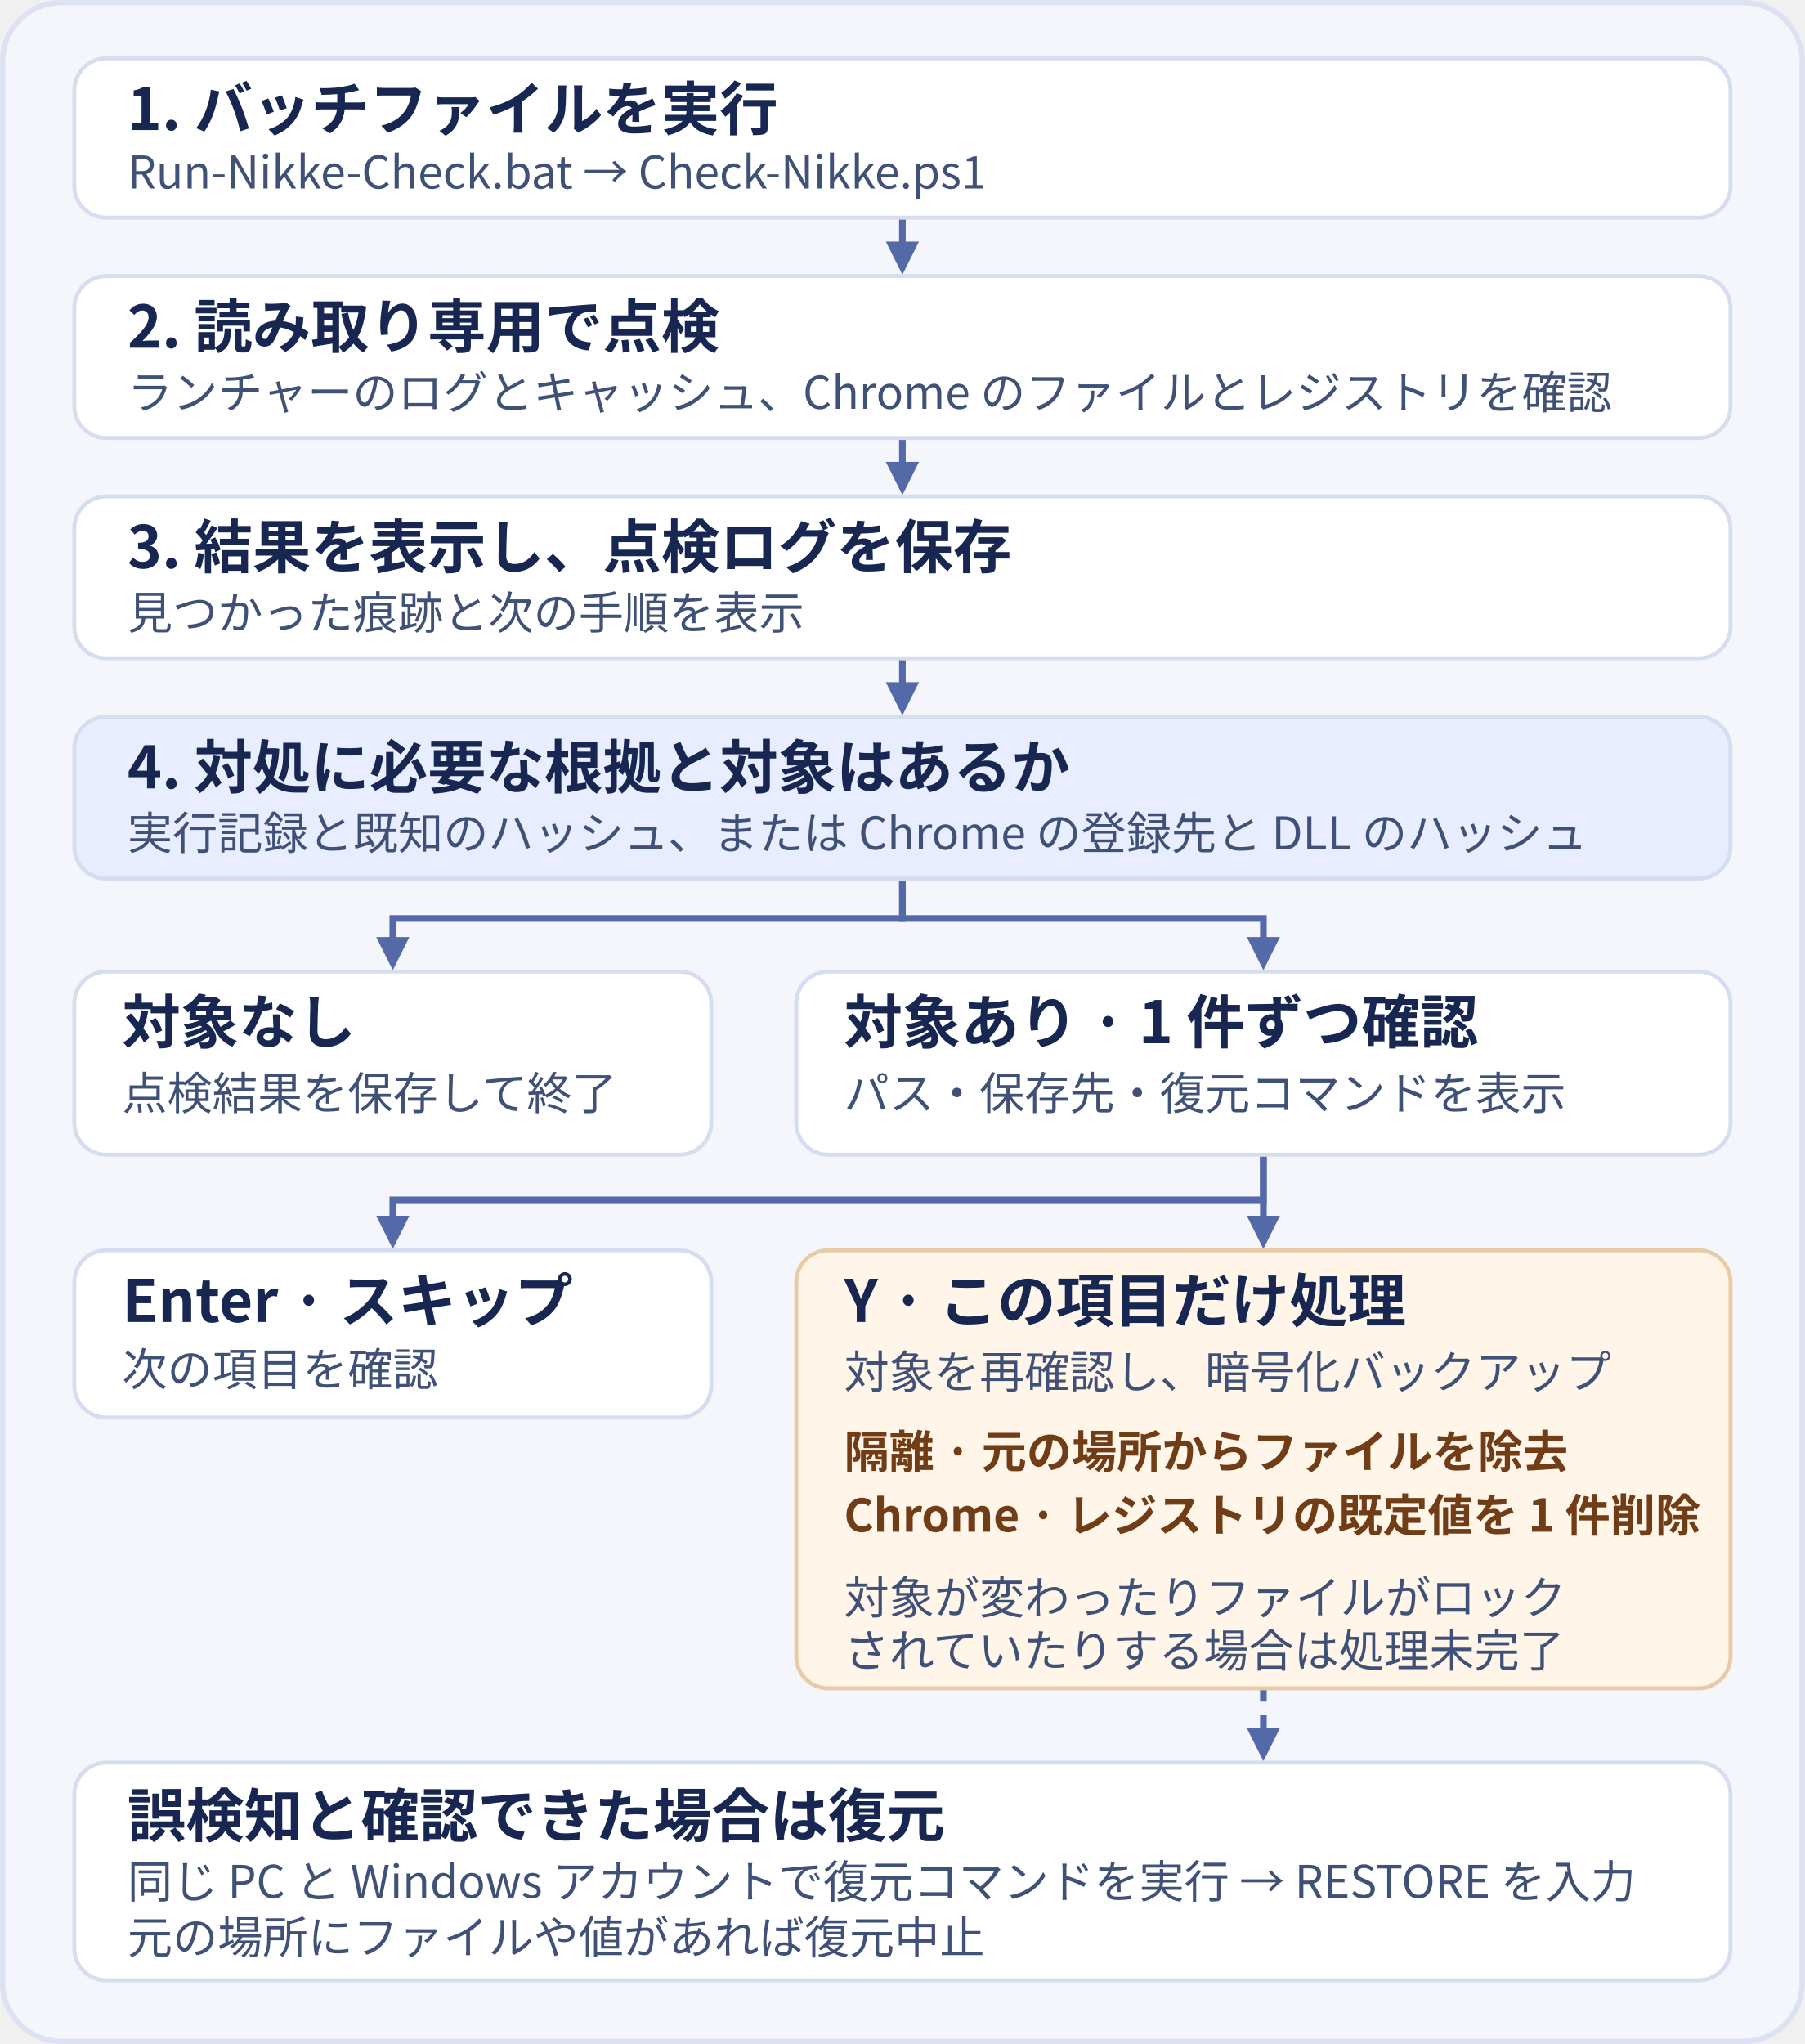
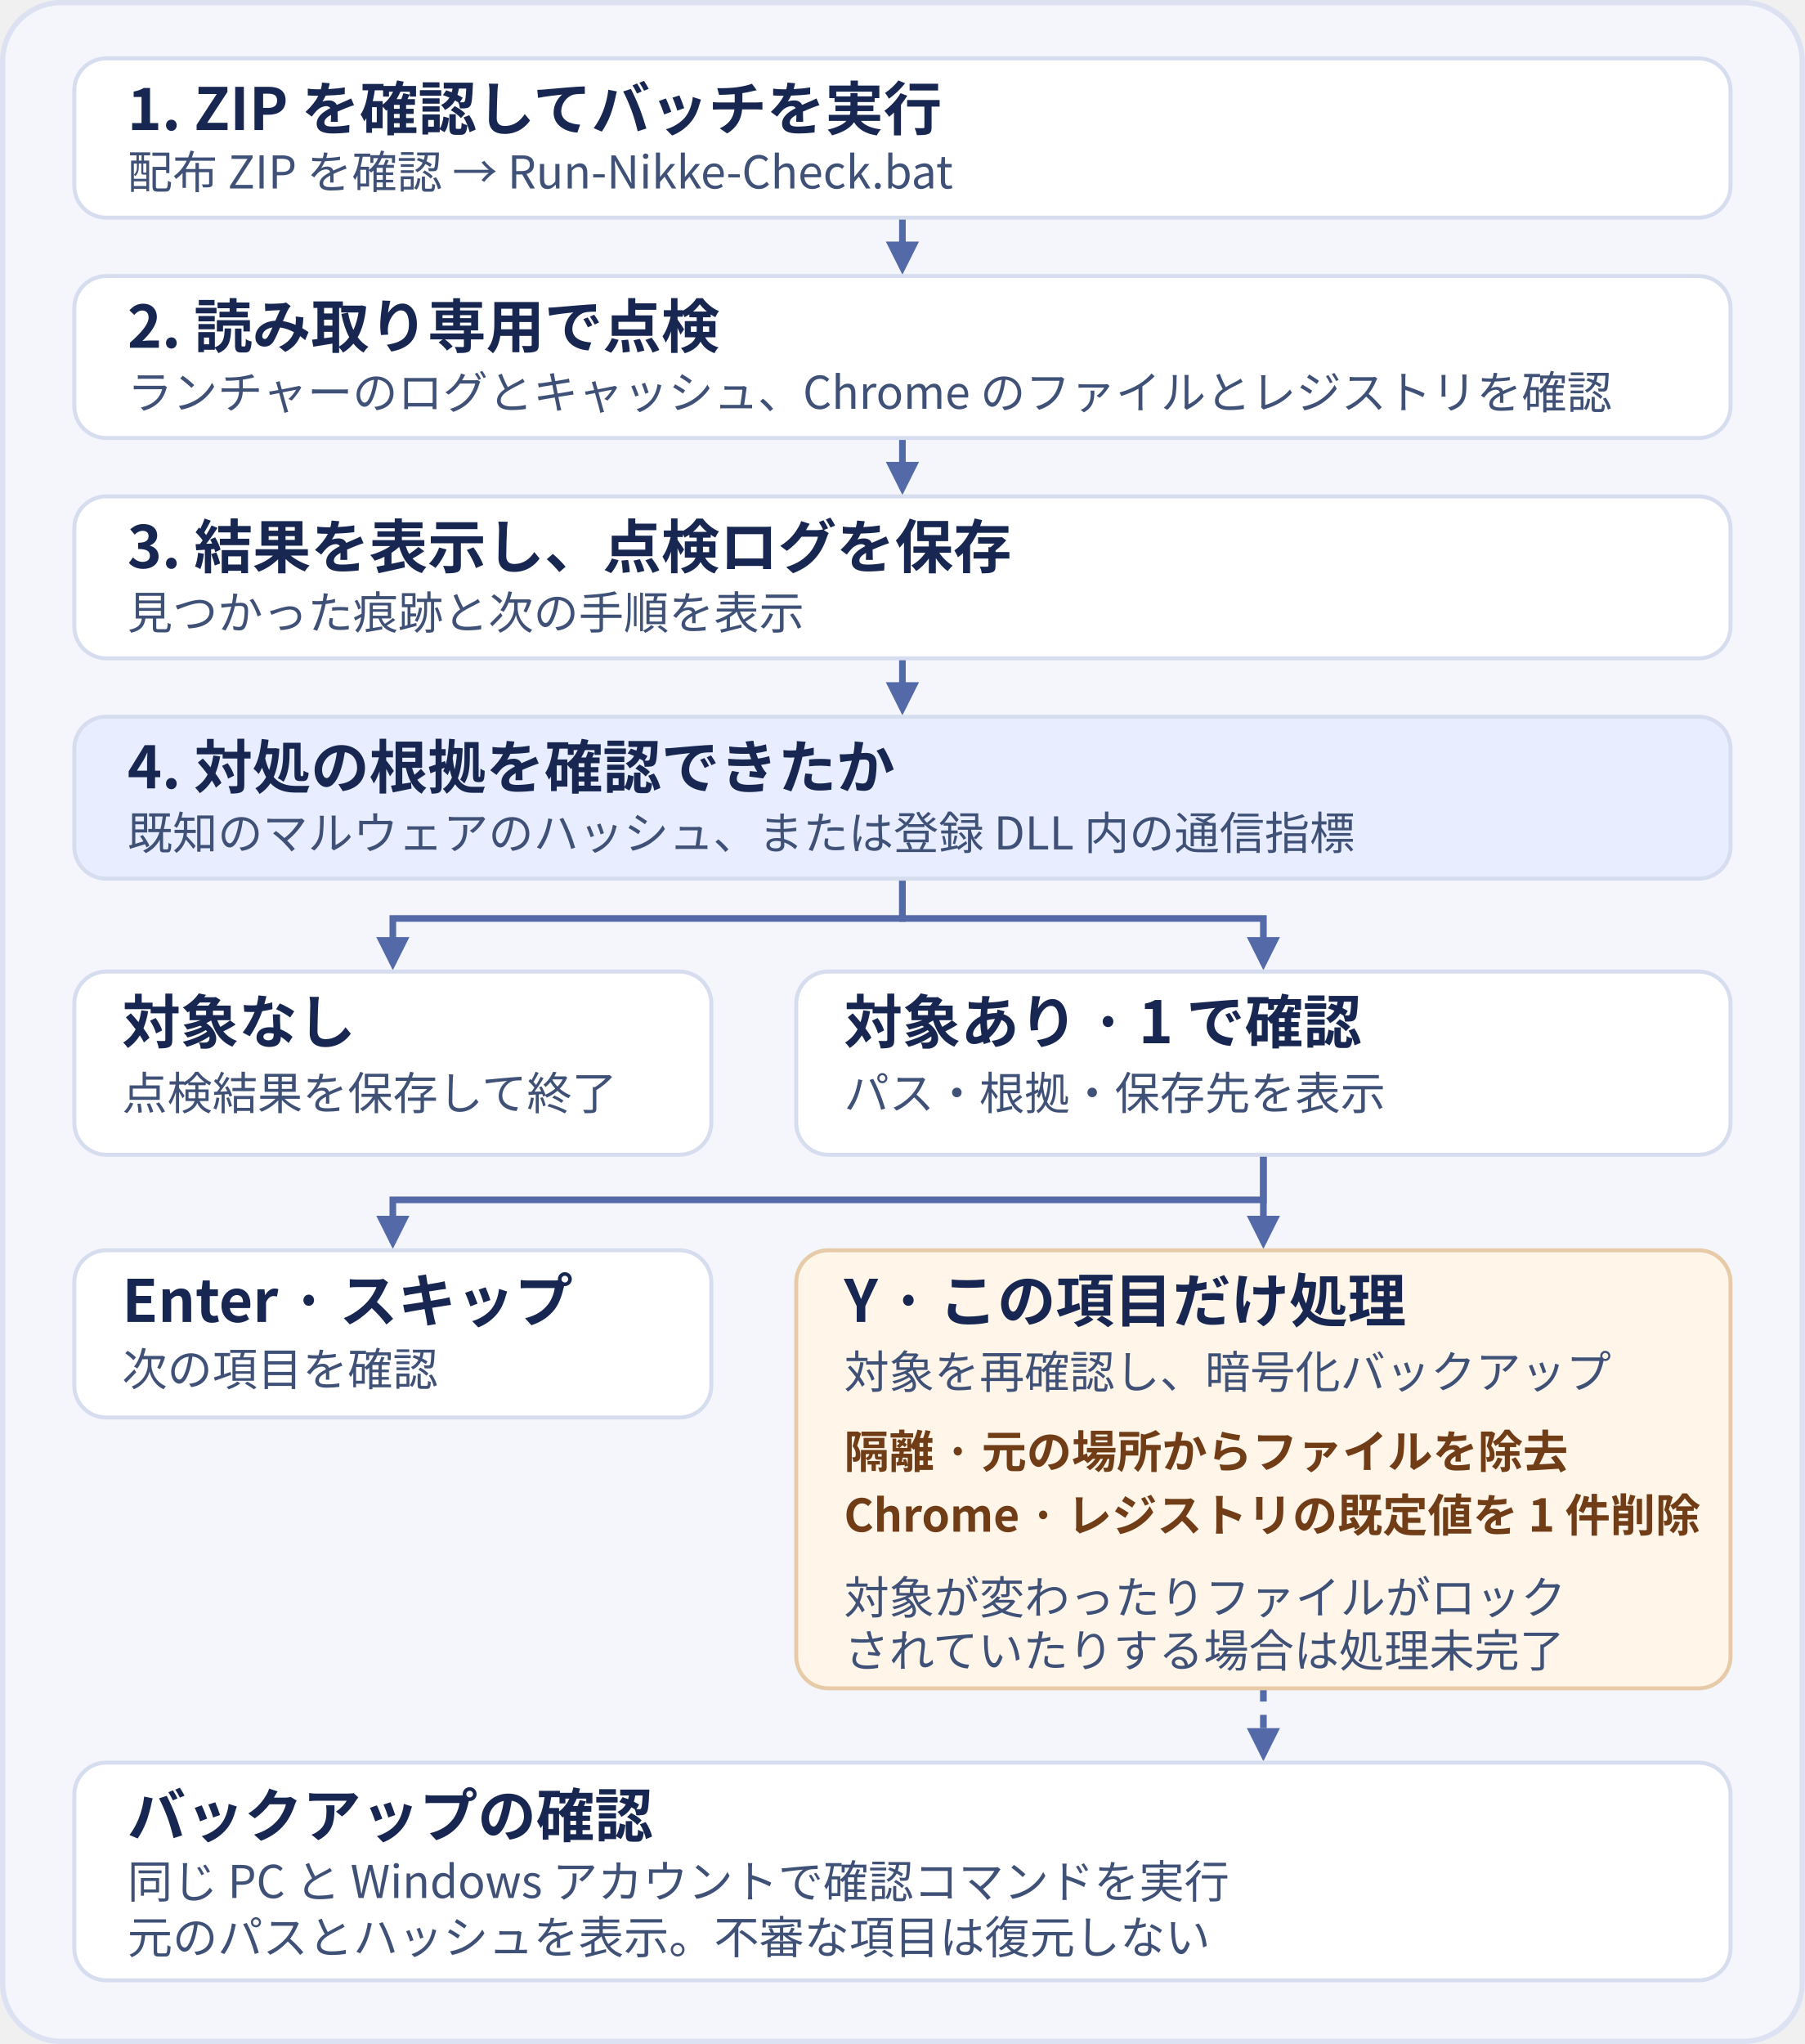
<svg xmlns="http://www.w3.org/2000/svg" width="680" height="770" viewBox="0 0 680 770" role="img" aria-labelledby="flow-title flow-desc" xml:lang="ja">
  <defs>
    <marker id="arrow" viewBox="0 0 10 10" refX="8" refY="5" markerWidth="5" markerHeight="5" orient="auto">
      <path d="M0 0L10 5L0 10z" fill="#5369a8" />
    </marker>
  </defs>
  <rect x="1" y="1" width="678" height="768" rx="22" fill="#f4f6fc" stroke="#dce2f1" stroke-width="2" />
  <g fill="none" stroke="#5369a8" stroke-width="2.5" marker-end="url(#arrow)">
    <path d="M340 82v19" />
    <path d="M340 165v19" />
    <path d="M340 248v19" />
    <path d="M340 331v15H148v17" />
    <path d="M340 331v15h136v17" />
    <path d="M476 435v17H148v16" />
    <path d="M476 435v33" />
    <path d="M476 636v25" stroke-dasharray="5 5" />
  </g>
  <g fill="#fff" stroke="#d5ddef" stroke-width="1.5">
    <rect x="28" y="22" width="624" height="60" rx="12" />
    <rect x="28" y="104" width="624" height="61" rx="12" />
    <rect x="28" y="187" width="624" height="61" rx="12" />
    <rect x="28" y="270" width="624" height="61" rx="12" fill="#e8eeff" />
    <rect x="28" y="366" width="240" height="69" rx="12" />
    <rect x="300" y="366" width="352" height="69" rx="12" />
    <rect x="28" y="471" width="240" height="63" rx="12" />
    <rect x="300" y="471" width="352" height="165" rx="12" fill="#fff5e9" stroke="#e7cba9" />
    <rect x="28" y="664" width="624" height="82" rx="12" />
  </g>
  <g font-family="'Yu Gothic', 'Meiryo', 'Noto Sans CJK JP', sans-serif">
    <g fill="#172752" font-size="22" font-weight="700">
-       <text x="48" y="49">1. バッチファイルを実行</text>
+       <text x="48" y="49">1. ZIP を確認してバッチを実行</text>
      <text x="48" y="131">2. 読み取り専用で点検</text>
      <text x="48" y="214">3. 結果を表示し、点検ログを保存</text>
-       <text x="48" y="297">4. 対処に必要な根拠と対象はあるか</text>
+       <text x="48" y="297">4. 対処の根拠を確認できたか</text>
      <text x="46" y="393">対象なし</text>
-       <text x="318" y="393">対象あり · 1 件ずつ確認</text>
+       <text x="318" y="393">対象あり · 1 で確認</text>
      <text x="46" y="498">Enter · スキップ</text>
      <text x="318" y="498">Y · この項目だけ処理</text>
-       <text x="48" y="692">誤検知と確認できた場合は復元</text>
+       <text x="48" y="692">バックアップの確認</text>
    </g>
    <g fill="#405178" font-size="17">
-       <text x="48" y="71">Run-Nikke-Check.bat → Check-Nikke.ps1</text>
+       <text x="48" y="71">配布 ZIP を確認 → Run-Nikke-Check.bat</text>
      <text x="48" y="154">ランチャーのログとキャッシュ、Chrome のファイルとレジストリを確認</text>
      <text x="48" y="237">見つかった痕跡と次の手順を表示</text>
-       <text x="48" y="320">実行記録と既知のハッシュ、または Chrome の登録先と DLL のハッシュ</text>
+       <text x="48" y="320">既知のマルウェアのハッシュ、または登録 DLL 内の通信指標</text>
      <text x="46" y="418">点検結果を保存して終了</text>
-       <text x="318" y="418">パス・保存先・復元コマンドを表示</text>
+       <text x="318" y="418">パス・根拠・保存先を表示</text>
      <text x="46" y="522">次の項目を確認</text>
      <text x="318" y="523">対象を再確認し、暗号化バックアップ</text>
      <text x="318" y="608">対象が変わったりファイルがロック</text>
      <text x="318" y="628">されていたりする場合は処理未完了</text>
-       <text x="48" y="715">同じ PC と Windows アカウントで復元コマンドを実行 → RESTORE を入力</text>
-       <text x="48" y="736">元の場所にファイルや値があれば復元中止</text>
+       <text x="48" y="715">同じ PC と Windows アカウントで確認コマンドを実行</text>
+       <text x="48" y="736">元のパスとハッシュを表示。不審な項目は復元しない</text>
    </g>
    <g fill="#713d17" font-size="17" font-weight="700">
      <text x="318" y="553">隔離 · 元の場所からファイルを除去</text>
      <text x="318" y="577">Chrome · レジストリの既定値を 1 件削除</text>
    </g>
  </g>
</svg>
